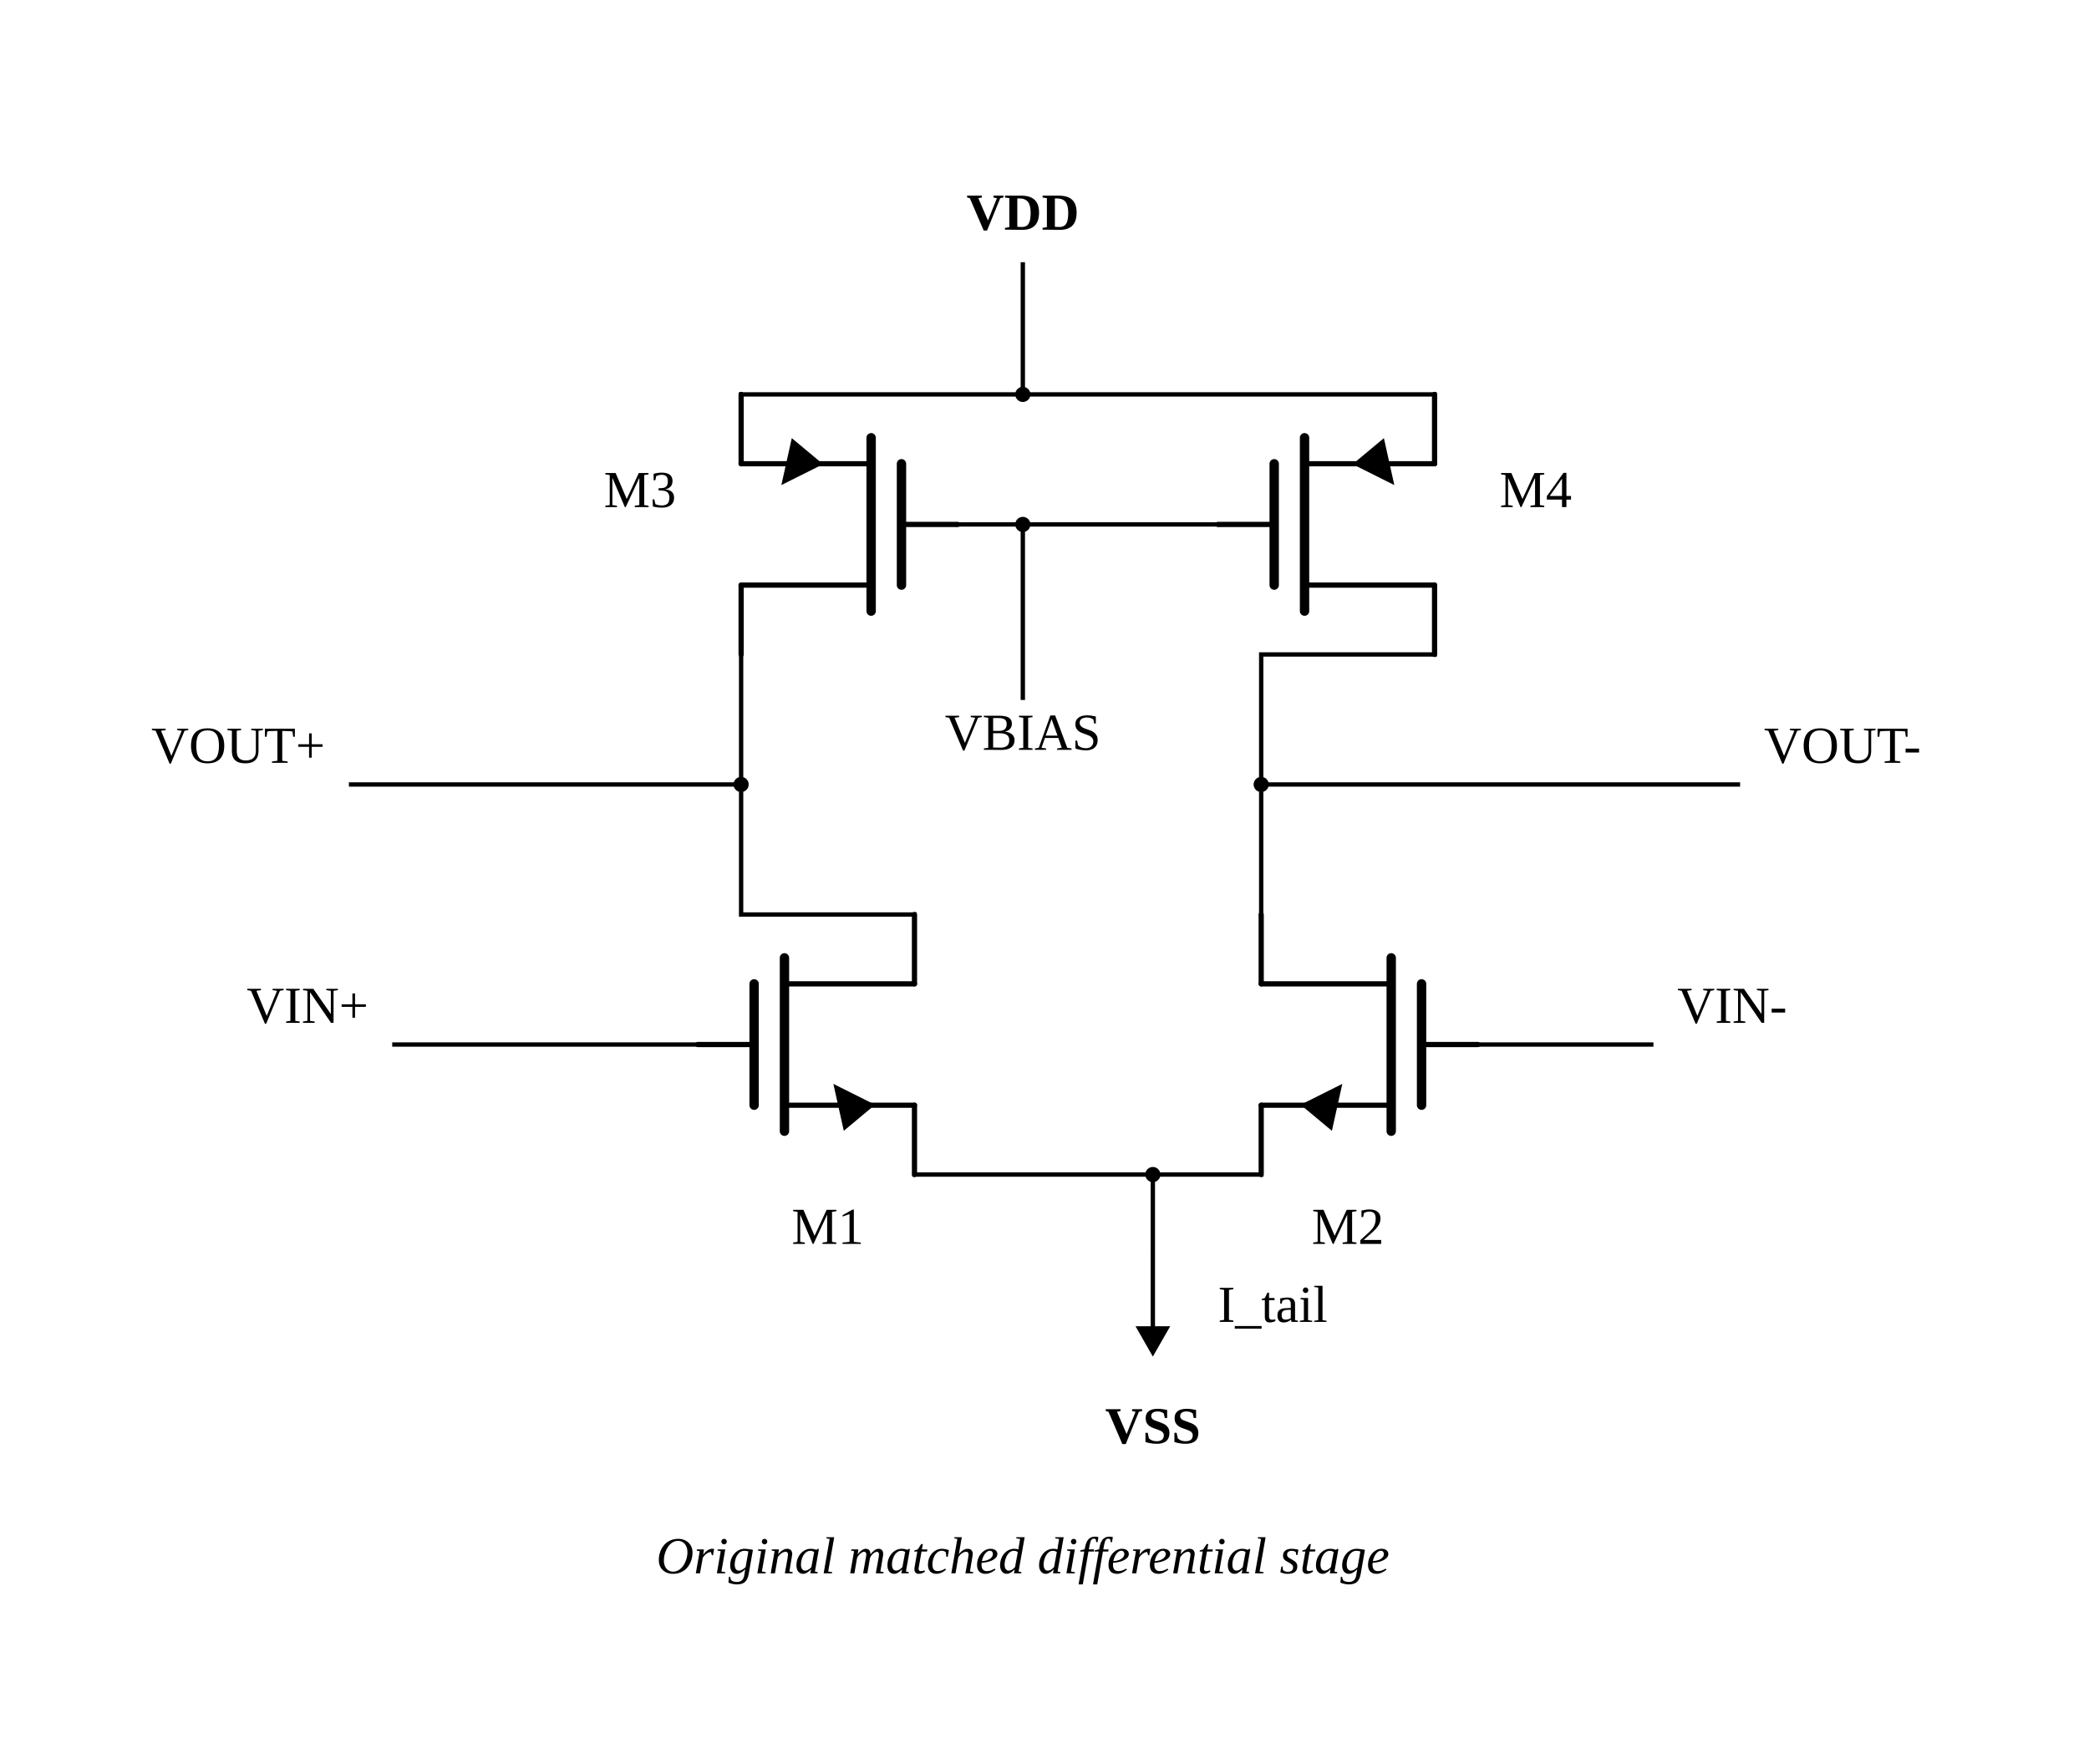
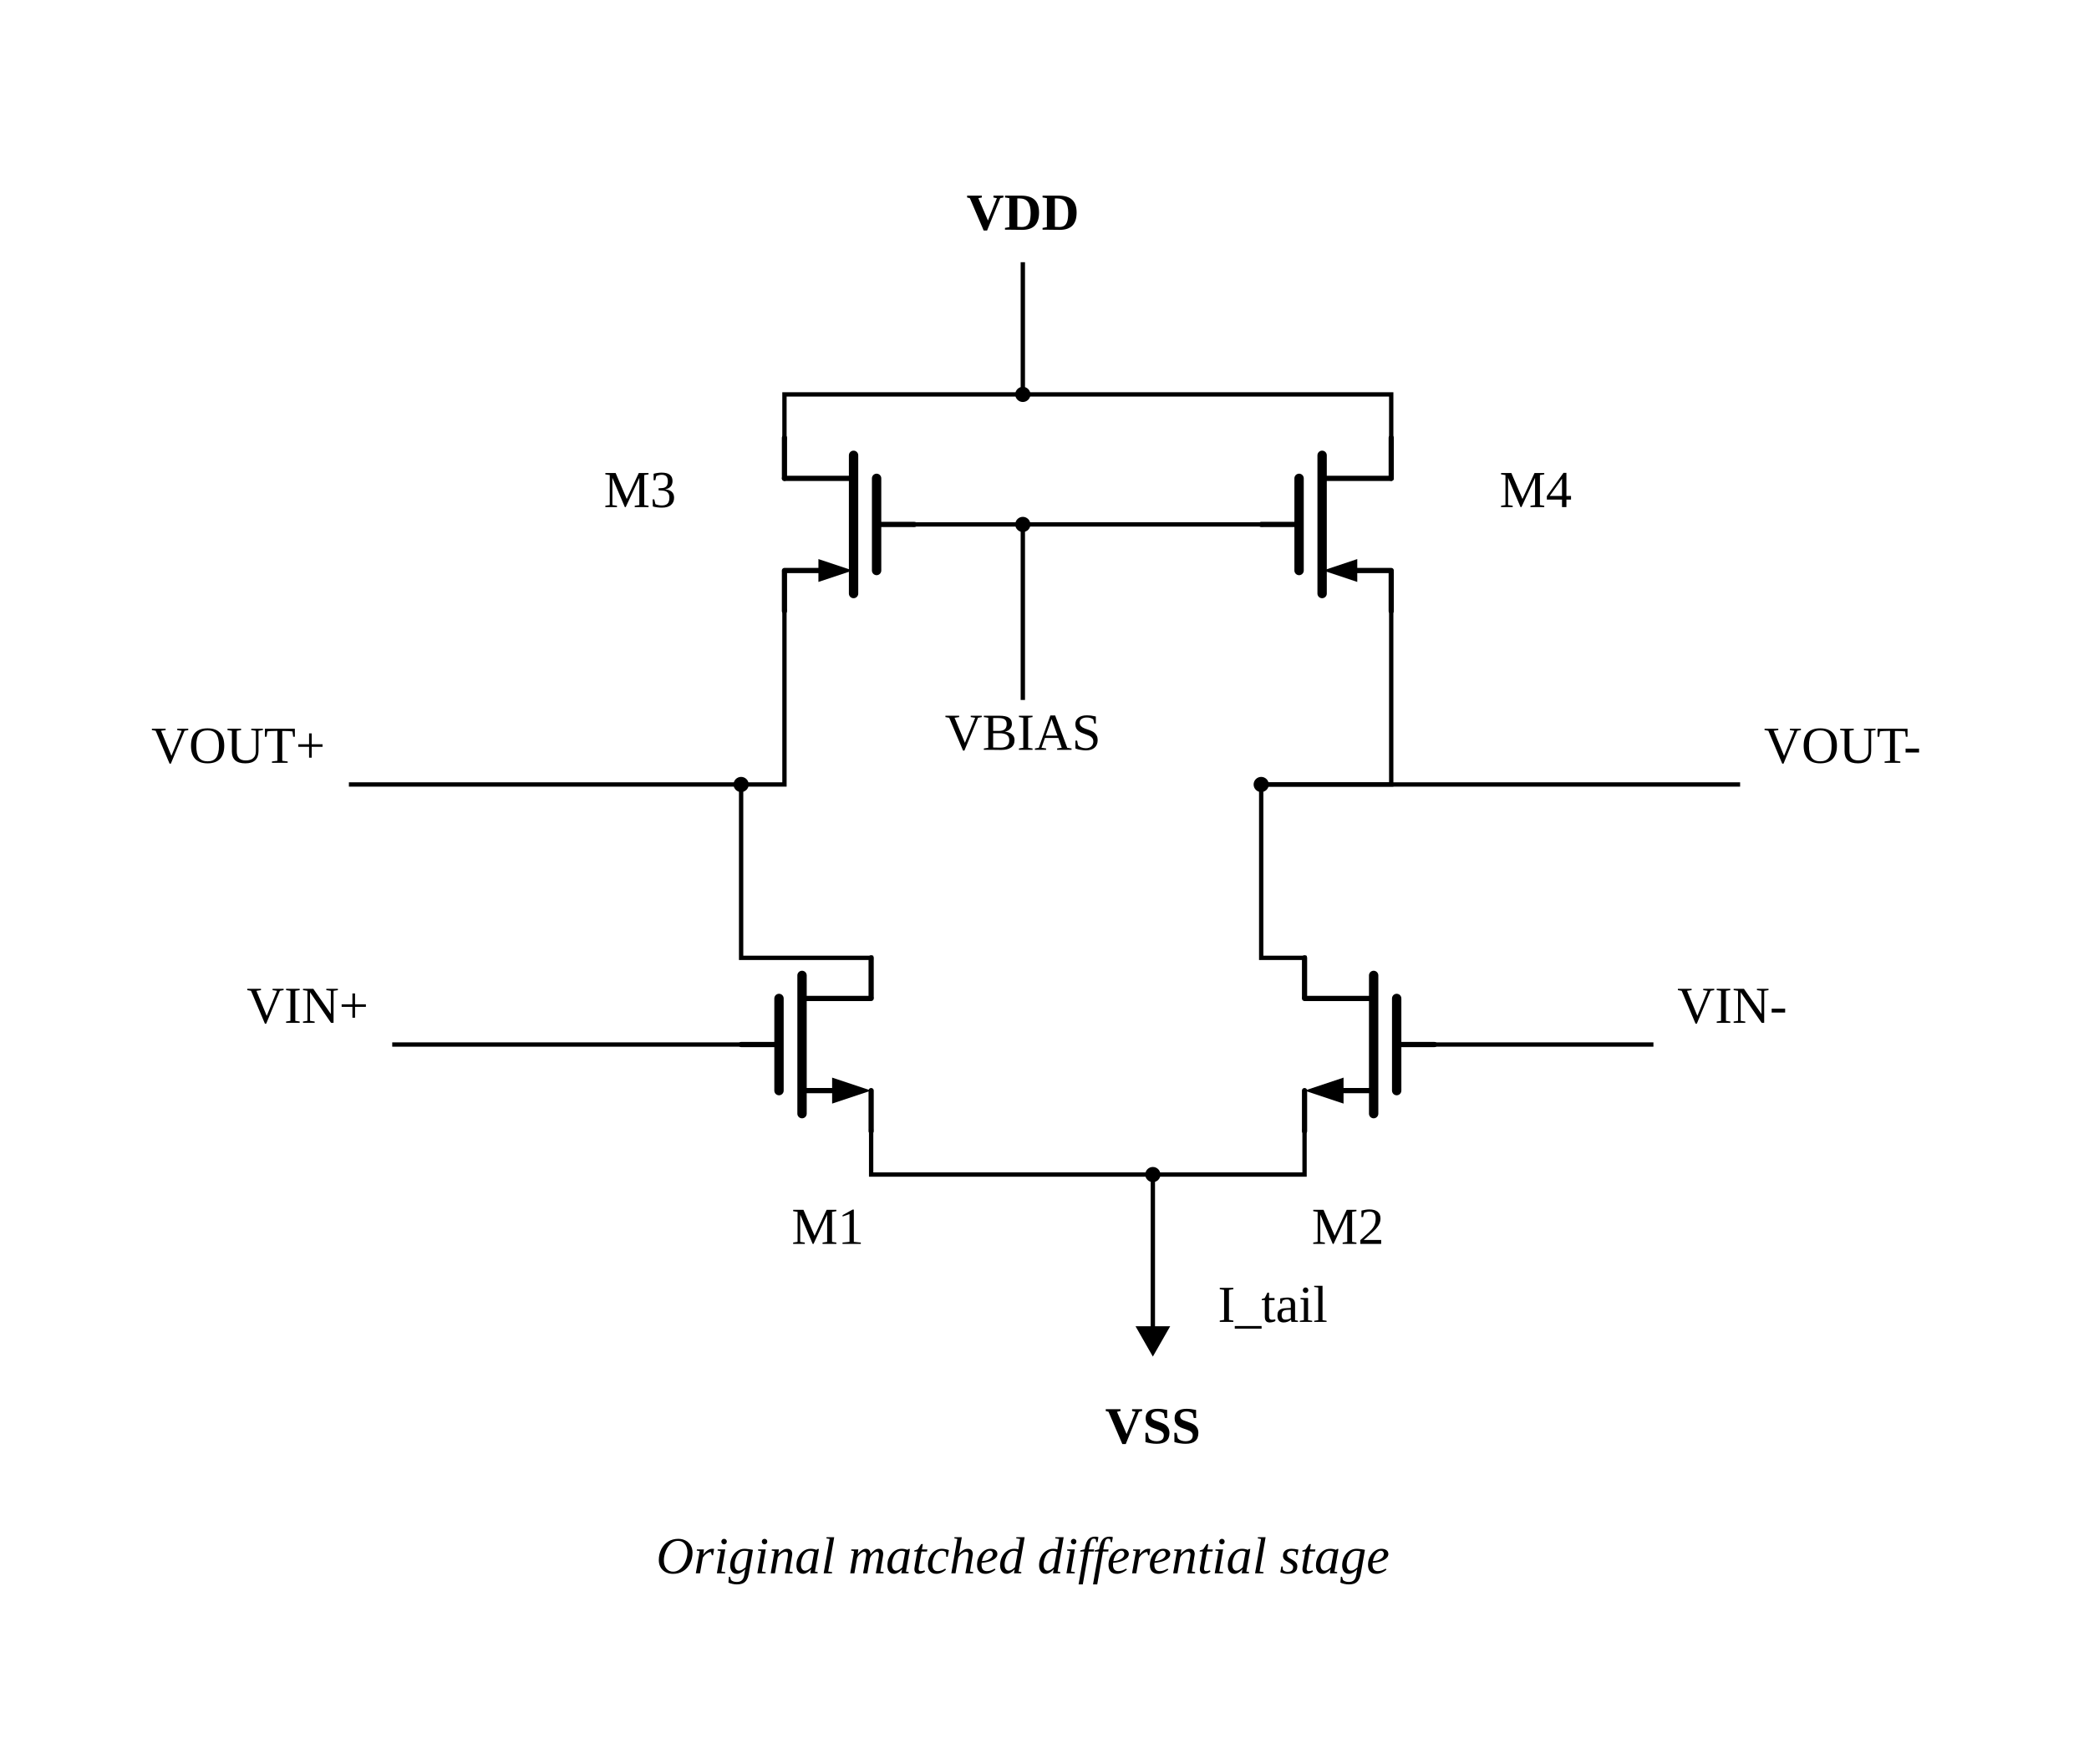
<svg xmlns="http://www.w3.org/2000/svg" viewBox="-11 -41 482 407" role="img" aria-labelledby="title" data-style-profile="textbook-monochrome-v1">
  <rect x="-11" y="-41" width="482" height="407" fill="#fff" />
  <style>text{fill:#000;font-family:Georgia,'Times New Roman',serif;font-size:12px}path,polyline,line,circle{vector-effect:non-scaling-stroke}</style>
  <g data-layer="formal">
    <g data-layer="routes">
      <polyline data-object-id="route-bias-feed" data-net-id="net-bias" points="225,80 225,120" fill="none" stroke="#000" stroke-width="1" stroke-linecap="square" stroke-linejoin="miter" />
-       <polyline data-object-id="route-bias-left" data-net-id="net-bias" points="210,80 225,80" fill="none" stroke="#000" stroke-width="1" stroke-linecap="square" stroke-linejoin="miter" />
-       <polyline data-object-id="route-bias-right" data-net-id="net-bias" points="225,80 270,80" fill="none" stroke="#000" stroke-width="1" stroke-linecap="square" stroke-linejoin="miter" />
-       <polyline data-object-id="route-outn-bottom" data-net-id="net-voutn" points="280,140 280,170" fill="none" stroke="#000" stroke-width="1" stroke-linecap="square" stroke-linejoin="miter" />
+       <polyline data-object-id="route-bias-left" data-net-id="net-bias" points="200,80 225,80" fill="none" stroke="#000" stroke-width="1" stroke-linecap="square" stroke-linejoin="miter" />
+       <polyline data-object-id="route-bias-right" data-net-id="net-bias" points="225,80 280,80" fill="none" stroke="#000" stroke-width="1" stroke-linecap="square" stroke-linejoin="miter" />
+       <polyline data-object-id="route-outn-bottom" data-net-id="net-voutn" points="280,140 280,180 290,180" fill="none" stroke="#000" stroke-width="1" stroke-linecap="square" stroke-linejoin="miter" />
      <polyline data-object-id="route-outn-port" data-net-id="net-voutn" points="280,140 390,140" fill="none" stroke="#000" stroke-width="1" stroke-linecap="square" stroke-linejoin="miter" />
-       <polyline data-object-id="route-outn-top" data-net-id="net-voutn" points="320,110 280,110 280,140" fill="none" stroke="#000" stroke-width="1" stroke-linecap="square" stroke-linejoin="miter" />
-       <polyline data-object-id="route-outp-bottom" data-net-id="net-voutp" points="160,140 160,170 200,170" fill="none" stroke="#000" stroke-width="1" stroke-linecap="square" stroke-linejoin="miter" />
+       <polyline data-object-id="route-outn-top" data-net-id="net-voutn" points="310,100 310,140 280,140" fill="none" stroke="#000" stroke-width="1" stroke-linecap="square" stroke-linejoin="miter" />
+       <polyline data-object-id="route-outp-bottom" data-net-id="net-voutp" points="160,140 160,180 190,180" fill="none" stroke="#000" stroke-width="1" stroke-linecap="square" stroke-linejoin="miter" />
      <polyline data-object-id="route-outp-port" data-net-id="net-voutp" points="70,140 160,140" fill="none" stroke="#000" stroke-width="1" stroke-linecap="square" stroke-linejoin="miter" />
-       <polyline data-object-id="route-outp-top" data-net-id="net-voutp" points="160,110 160,140" fill="none" stroke="#000" stroke-width="1" stroke-linecap="square" stroke-linejoin="miter" />
+       <polyline data-object-id="route-outp-top" data-net-id="net-voutp" points="170,100 170,140 160,140" fill="none" stroke="#000" stroke-width="1" stroke-linecap="square" stroke-linejoin="miter" />
      <polyline data-object-id="route-vdd-feed" data-net-id="net-vdd" points="225,20 225,50" fill="none" stroke="#000" stroke-width="1" stroke-linecap="square" stroke-linejoin="miter" />
-       <polyline data-object-id="route-vdd-left" data-net-id="net-vdd" points="225,50 160,50" fill="none" stroke="#000" stroke-width="1" stroke-linecap="square" stroke-linejoin="miter" />
-       <polyline data-object-id="route-vdd-right" data-net-id="net-vdd" points="225,50 320,50" fill="none" stroke="#000" stroke-width="1" stroke-linecap="square" stroke-linejoin="miter" />
-       <polyline data-object-id="route-vinn" data-net-id="net-vinn" points="330,200 370,200" fill="none" stroke="#000" stroke-width="1" stroke-linecap="square" stroke-linejoin="miter" />
-       <polyline data-object-id="route-vinp" data-net-id="net-vinp" points="80,200 150,200" fill="none" stroke="#000" stroke-width="1" stroke-linecap="square" stroke-linejoin="miter" />
+       <polyline data-object-id="route-vdd-left" data-net-id="net-vdd" points="225,50 170,50 170,60" fill="none" stroke="#000" stroke-width="1" stroke-linecap="square" stroke-linejoin="miter" />
+       <polyline data-object-id="route-vdd-right" data-net-id="net-vdd" points="225,50 310,50 310,60" fill="none" stroke="#000" stroke-width="1" stroke-linecap="square" stroke-linejoin="miter" />
+       <polyline data-object-id="route-vinn" data-net-id="net-vinn" points="320,200 370,200" fill="none" stroke="#000" stroke-width="1" stroke-linecap="square" stroke-linejoin="miter" />
+       <polyline data-object-id="route-vinp" data-net-id="net-vinp" points="80,200 160,200" fill="none" stroke="#000" stroke-width="1" stroke-linecap="square" stroke-linejoin="miter" />
      <polyline data-object-id="route-vss-feed" data-net-id="net-vss" points="255,230 255,270" fill="none" stroke="#000" stroke-width="1" stroke-linecap="square" stroke-linejoin="miter" />
-       <polyline data-object-id="route-vss-left" data-net-id="net-vss" points="200,230 255,230" fill="none" stroke="#000" stroke-width="1" stroke-linecap="square" stroke-linejoin="miter" />
-       <polyline data-object-id="route-vss-right" data-net-id="net-vss" points="280,230 255,230" fill="none" stroke="#000" stroke-width="1" stroke-linecap="square" stroke-linejoin="miter" />
+       <polyline data-object-id="route-vss-left" data-net-id="net-vss" points="190,220 190,230 255,230" fill="none" stroke="#000" stroke-width="1" stroke-linecap="square" stroke-linejoin="miter" />
+       <polyline data-object-id="route-vss-right" data-net-id="net-vss" points="290,220 290,230 255,230" fill="none" stroke="#000" stroke-width="1" stroke-linecap="square" stroke-linejoin="miter" />
    </g>
    <g data-layer="junctions">
      <circle data-object-id="junction-bias" cx="225" cy="80" r="1.75" fill="#000" />
      <circle data-object-id="junction-outn" cx="280" cy="140" r="1.75" fill="#000" />
      <circle data-object-id="junction-outp" cx="160" cy="140" r="1.75" fill="#000" />
      <circle data-object-id="junction-vdd" cx="225" cy="50" r="1.75" fill="#000" />
      <circle data-object-id="junction-vss" cx="255" cy="230" r="1.75" fill="#000" />
    </g>
    <g data-layer="symbols">
      <g data-object-id="M1" data-symbol-id="nmos">
        <g transform="translate(180 200) rotate(0)">
          <g fill="none" stroke="#000" stroke-width="1" stroke-linecap="square" stroke-linejoin="miter">
-             <line x1="-30" y1="0" x2="-17" y2="0" stroke-width="1.2" stroke-linecap="round" stroke-linejoin="round" />
-             <line x1="-17" y1="-14" x2="-17" y2="14" stroke-width="2.16" stroke-linecap="round" stroke-linejoin="round" />
-             <line x1="-10" y1="-20" x2="-10" y2="20" stroke-width="2.16" stroke-linecap="round" stroke-linejoin="round" />
-             <line x1="-10" y1="-14" x2="20" y2="-14" stroke-width="1.2" stroke-linecap="round" stroke-linejoin="round" />
-             <line x1="20" y1="-30" x2="20" y2="-14" stroke-width="1.2" stroke-linecap="round" stroke-linejoin="round" />
-             <line x1="-10" y1="14" x2="20" y2="14" stroke-width="1.2" stroke-linecap="round" stroke-linejoin="round" />
-             <line x1="20" y1="14" x2="20" y2="30" stroke-width="1.2" stroke-linecap="round" stroke-linejoin="round" />
-             <polygon points="10,14 2,10 4,19" fill="#000" />
+             <line x1="-5.755" y1="-10.63" x2="10" y2="-10.63" stroke-width="1.2" stroke-linecap="round" stroke-linejoin="round" />
+             <line x1="-5.945" y1="-15.945" x2="-5.945" y2="15.945" stroke-width="2.16" stroke-linecap="round" stroke-linejoin="round" />
+             <line x1="-11.26" y1="-10.63" x2="-11.26" y2="10.63" stroke-width="2.16" stroke-linecap="round" stroke-linejoin="round" />
+             <line x1="10" y1="10.63" x2="10" y2="20" stroke-width="1.2" stroke-linecap="round" stroke-linejoin="round" />
+             <line x1="-11.26" y1="0" x2="-20" y2="0" stroke-width="1.2" stroke-linecap="round" stroke-linejoin="round" />
+             <line x1="10" y1="-10.913" x2="10" y2="-20" stroke-width="1.2" stroke-linecap="round" stroke-linejoin="round" />
+             <line x1="-5.564" y1="10.63" x2="1" y2="10.63" stroke-width="1.2" stroke-linecap="round" stroke-linejoin="round" />
+             <polygon points="10,10.63 1,13.63 1,7.63" fill="#000" stroke="none" />
          </g>
        </g>
      </g>
      <g data-object-id="M2" data-symbol-id="nmos">
        <g transform="translate(300 200) rotate(0) scale(-1 1)">
          <g fill="none" stroke="#000" stroke-width="1" stroke-linecap="square" stroke-linejoin="miter">
-             <line x1="-30" y1="0" x2="-17" y2="0" stroke-width="1.2" stroke-linecap="round" stroke-linejoin="round" />
-             <line x1="-17" y1="-14" x2="-17" y2="14" stroke-width="2.16" stroke-linecap="round" stroke-linejoin="round" />
-             <line x1="-10" y1="-20" x2="-10" y2="20" stroke-width="2.16" stroke-linecap="round" stroke-linejoin="round" />
-             <line x1="-10" y1="-14" x2="20" y2="-14" stroke-width="1.2" stroke-linecap="round" stroke-linejoin="round" />
-             <line x1="20" y1="-30" x2="20" y2="-14" stroke-width="1.2" stroke-linecap="round" stroke-linejoin="round" />
-             <line x1="-10" y1="14" x2="20" y2="14" stroke-width="1.2" stroke-linecap="round" stroke-linejoin="round" />
-             <line x1="20" y1="14" x2="20" y2="30" stroke-width="1.2" stroke-linecap="round" stroke-linejoin="round" />
-             <polygon points="10,14 2,10 4,19" fill="#000" />
+             <line x1="-5.755" y1="-10.63" x2="10" y2="-10.63" stroke-width="1.2" stroke-linecap="round" stroke-linejoin="round" />
+             <line x1="-5.945" y1="-15.945" x2="-5.945" y2="15.945" stroke-width="2.16" stroke-linecap="round" stroke-linejoin="round" />
+             <line x1="-11.26" y1="-10.63" x2="-11.26" y2="10.63" stroke-width="2.16" stroke-linecap="round" stroke-linejoin="round" />
+             <line x1="10" y1="10.63" x2="10" y2="20" stroke-width="1.2" stroke-linecap="round" stroke-linejoin="round" />
+             <line x1="-11.26" y1="0" x2="-20" y2="0" stroke-width="1.2" stroke-linecap="round" stroke-linejoin="round" />
+             <line x1="10" y1="-10.913" x2="10" y2="-20" stroke-width="1.2" stroke-linecap="round" stroke-linejoin="round" />
+             <line x1="-5.564" y1="10.63" x2="1" y2="10.63" stroke-width="1.2" stroke-linecap="round" stroke-linejoin="round" />
+             <polygon points="10,10.63 1,13.63 1,7.63" fill="#000" stroke="none" />
          </g>
        </g>
      </g>
      <g data-object-id="M3" data-symbol-id="pmos">
        <g transform="translate(180 80) rotate(180)">
          <g fill="none" stroke="#000" stroke-width="1" stroke-linecap="square" stroke-linejoin="miter">
-             <line x1="-30" y1="0" x2="-17" y2="0" stroke-width="1.2" stroke-linecap="round" stroke-linejoin="round" />
-             <line x1="-17" y1="-14" x2="-17" y2="14" stroke-width="2.16" stroke-linecap="round" stroke-linejoin="round" />
-             <line x1="-10" y1="-20" x2="-10" y2="20" stroke-width="2.16" stroke-linecap="round" stroke-linejoin="round" />
-             <line x1="-10" y1="-14" x2="20" y2="-14" stroke-width="1.2" stroke-linecap="round" stroke-linejoin="round" />
-             <line x1="20" y1="-30" x2="20" y2="-14" stroke-width="1.2" stroke-linecap="round" stroke-linejoin="round" />
-             <line x1="-10" y1="14" x2="20" y2="14" stroke-width="1.2" stroke-linecap="round" stroke-linejoin="round" />
-             <line x1="20" y1="14" x2="20" y2="30" stroke-width="1.2" stroke-linecap="round" stroke-linejoin="round" />
-             <polygon points="2,14 10,10 8,19" fill="#000" />
+             <line x1="-5.564" y1="10.63" x2="10" y2="10.63" stroke-width="1.2" stroke-linecap="round" stroke-linejoin="round" />
+             <line x1="-5.945" y1="-15.945" x2="-5.945" y2="15.945" stroke-width="2.16" stroke-linecap="round" stroke-linejoin="round" />
+             <line x1="-11.26" y1="-10.63" x2="-11.26" y2="10.63" stroke-width="2.16" stroke-linecap="round" stroke-linejoin="round" />
+             <line x1="10" y1="10.63" x2="10" y2="20" stroke-width="1.2" stroke-linecap="round" stroke-linejoin="round" />
+             <line x1="-11.26" y1="0" x2="-20" y2="0" stroke-width="1.2" stroke-linecap="round" stroke-linejoin="round" />
+             <line x1="10" y1="-10.913" x2="10" y2="-20" stroke-width="1.2" stroke-linecap="round" stroke-linejoin="round" />
+             <line x1="1.805" y1="-10.63" x2="10" y2="-10.63" stroke-width="1.2" stroke-linecap="round" stroke-linejoin="round" />
+             <polygon points="-5.755,-10.63 2.165,-7.99 2.165,-13.27" fill="#000" stroke="none" />
          </g>
        </g>
      </g>
      <g data-object-id="M4" data-symbol-id="pmos">
        <g transform="translate(300 80) rotate(180) scale(-1 1)">
          <g fill="none" stroke="#000" stroke-width="1" stroke-linecap="square" stroke-linejoin="miter">
-             <line x1="-30" y1="0" x2="-17" y2="0" stroke-width="1.2" stroke-linecap="round" stroke-linejoin="round" />
-             <line x1="-17" y1="-14" x2="-17" y2="14" stroke-width="2.16" stroke-linecap="round" stroke-linejoin="round" />
-             <line x1="-10" y1="-20" x2="-10" y2="20" stroke-width="2.16" stroke-linecap="round" stroke-linejoin="round" />
-             <line x1="-10" y1="-14" x2="20" y2="-14" stroke-width="1.2" stroke-linecap="round" stroke-linejoin="round" />
-             <line x1="20" y1="-30" x2="20" y2="-14" stroke-width="1.2" stroke-linecap="round" stroke-linejoin="round" />
-             <line x1="-10" y1="14" x2="20" y2="14" stroke-width="1.2" stroke-linecap="round" stroke-linejoin="round" />
-             <line x1="20" y1="14" x2="20" y2="30" stroke-width="1.2" stroke-linecap="round" stroke-linejoin="round" />
-             <polygon points="2,14 10,10 8,19" fill="#000" />
+             <line x1="-5.564" y1="10.63" x2="10" y2="10.63" stroke-width="1.2" stroke-linecap="round" stroke-linejoin="round" />
+             <line x1="-5.945" y1="-15.945" x2="-5.945" y2="15.945" stroke-width="2.16" stroke-linecap="round" stroke-linejoin="round" />
+             <line x1="-11.26" y1="-10.63" x2="-11.26" y2="10.63" stroke-width="2.16" stroke-linecap="round" stroke-linejoin="round" />
+             <line x1="10" y1="10.63" x2="10" y2="20" stroke-width="1.2" stroke-linecap="round" stroke-linejoin="round" />
+             <line x1="-11.26" y1="0" x2="-20" y2="0" stroke-width="1.2" stroke-linecap="round" stroke-linejoin="round" />
+             <line x1="10" y1="-10.913" x2="10" y2="-20" stroke-width="1.2" stroke-linecap="round" stroke-linejoin="round" />
+             <line x1="1.805" y1="-10.63" x2="10" y2="-10.63" stroke-width="1.2" stroke-linecap="round" stroke-linejoin="round" />
+             <polygon points="-5.755,-10.63 2.165,-7.99 2.165,-13.27" fill="#000" stroke="none" />
          </g>
        </g>
      </g>
    </g>
    <g data-layer="annotations">
      <g data-object-id="annotation-tail" data-kind="current" data-attached-object-id="net-vss">
        <g transform="rotate(90 255 260)">
          <line x1="243" y1="260" x2="265" y2="260" stroke="#000" stroke-width="0.8" />
          <polygon points="267,260 260,256 260,264" fill="#000" />
        </g>
        <text x="270" y="264" text-anchor="start">I_tail</text>
      </g>
      <text data-object-id="caption" data-kind="figure-caption" x="225" y="322" text-anchor="middle" transform="rotate(0 225 322)" font-style="italic">Original matched differential stage</text>
      <text data-object-id="label-bias" data-kind="net-label" data-attached-object-id="port-bias" x="225" y="132" text-anchor="middle" transform="rotate(0 225 132)">VBIAS</text>
      <text data-object-id="label-m1" data-kind="instance-label" data-attached-object-id="M1" x="180" y="246" text-anchor="middle" transform="rotate(0 180 246)">M1</text>
      <text data-object-id="label-m2" data-kind="instance-label" data-attached-object-id="M2" x="300" y="246" text-anchor="middle" transform="rotate(0 300 246)">M2</text>
      <text data-object-id="label-m3" data-kind="instance-label" data-attached-object-id="M3" x="145" y="76" text-anchor="end" transform="rotate(0 145 76)">M3</text>
      <text data-object-id="label-m4" data-kind="instance-label" data-attached-object-id="M4" x="335" y="76" text-anchor="start" transform="rotate(0 335 76)">M4</text>
      <text data-object-id="label-outn" data-kind="net-label" data-attached-object-id="port-voutn" x="396" y="135" text-anchor="start" transform="rotate(0 396 135)">VOUT-</text>
      <text data-object-id="label-outp" data-kind="net-label" data-attached-object-id="port-voutp" x="64" y="135" text-anchor="end" transform="rotate(0 64 135)">VOUT+</text>
      <text data-object-id="label-vdd" data-kind="power-label" data-attached-object-id="port-vdd" x="225" y="12" text-anchor="middle" transform="rotate(0 225 12)" font-weight="bold">VDD</text>
      <text data-object-id="label-vinn" data-kind="net-label" data-attached-object-id="port-vinn" x="376" y="195" text-anchor="start" transform="rotate(0 376 195)">VIN-</text>
      <text data-object-id="label-vinp" data-kind="net-label" data-attached-object-id="port-vinp" x="74" y="195" text-anchor="end" transform="rotate(0 74 195)">VIN+</text>
      <text data-object-id="label-vss" data-kind="power-label" data-attached-object-id="port-vss" x="255" y="292" text-anchor="middle" transform="rotate(0 255 292)" font-weight="bold">VSS</text>
    </g>
  </g>
</svg>
